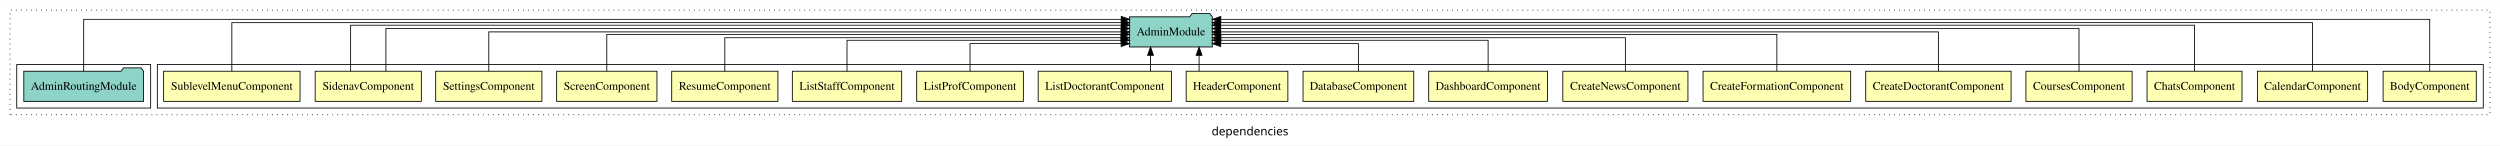
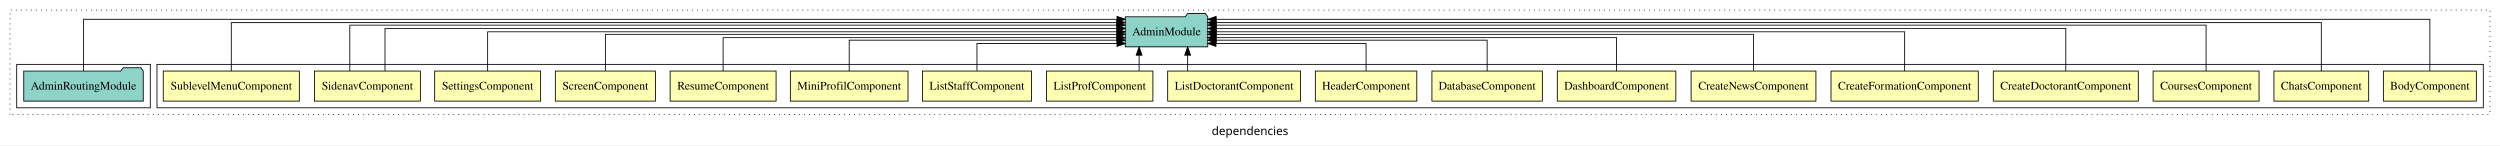
- <svg xmlns="http://www.w3.org/2000/svg" width="2987pt" height="174pt" viewBox="0.00 0.00 2987.00 173.80">
+ <svg xmlns="http://www.w3.org/2000/svg" width="2994pt" height="174pt" viewBox="0.00 0.00 2994.00 173.80">
  <g id="graph0" class="graph" transform="scale(1 1) rotate(0) translate(4 169.8)">
-     <polygon fill="white" stroke="transparent" points="-4,4 -4,-169.8 2983,-169.8 2983,4 -4,4" />
-     <text text-anchor="middle" x="1489.5" y="-8.2" font-family="sans-serif" font-size="14.00">dependencies</text>
+     <polygon fill="white" stroke="transparent" points="-4,4 -4,-169.8 2990,-169.8 2990,4 -4,4" />
+     <text text-anchor="middle" x="1493" y="-8.2" font-family="sans-serif" font-size="14.00">dependencies</text>
    <g id="clust1" class="cluster">
-       <polygon fill="none" stroke="black" stroke-dasharray="1,5" points="8,-32.8 8,-157.8 2971,-157.8 2971,-32.8 8,-32.8" />
+       <polygon fill="none" stroke="black" stroke-dasharray="1,5" points="8,-32.8 8,-157.8 2978,-157.8 2978,-32.8 8,-32.8" />
    </g>
    <g id="clust2" class="cluster">
-       <polygon fill="none" stroke="black" points="184,-40.8 184,-92.8 2963,-92.8 2963,-40.8 184,-40.8" />
+       <polygon fill="none" stroke="black" points="184,-40.8 184,-92.8 2970,-92.8 2970,-40.8 184,-40.8" />
    </g>
    <g id="clust21" class="cluster">
      <polygon fill="none" stroke="black" points="16,-40.8 16,-92.8 176,-92.8 176,-40.8 16,-40.8" />
    </g>
    <g id="node1" class="node">
-       <polygon fill="#ffffb3" stroke="black" points="2954.67,-84.8 2843.33,-84.8 2843.33,-48.8 2954.67,-48.8 2954.67,-84.8" />
-       <text text-anchor="middle" x="2899" y="-62.6" font-family="Times,serif" font-size="14.00">BodyComponent</text>
+       <polygon fill="#ffffb3" stroke="black" points="2961.67,-84.8 2850.33,-84.8 2850.33,-48.8 2961.67,-48.8 2961.67,-84.8" />
+       <text text-anchor="middle" x="2906" y="-62.6" font-family="Times,serif" font-size="14.00">BodyComponent</text>
    </g>
    <g id="node19" class="node">
-       <polygon fill="#8dd3c7" stroke="black" points="1444.44,-149.8 1441.44,-153.8 1420.44,-153.8 1417.44,-149.8 1345.56,-149.8 1345.56,-113.8 1444.44,-113.8 1444.44,-149.8" />
-       <text text-anchor="middle" x="1395" y="-127.6" font-family="Times,serif" font-size="14.00">AdminModule</text>
+       <polygon fill="#8dd3c7" stroke="black" points="1442.44,-149.8 1439.44,-153.8 1418.44,-153.8 1415.44,-149.8 1343.56,-149.8 1343.56,-113.8 1442.44,-113.8 1442.44,-149.8" />
+       <text text-anchor="middle" x="1393" y="-127.6" font-family="Times,serif" font-size="14.00">AdminModule</text>
    </g>
    <g id="edge1" class="edge">
-       <path fill="none" stroke="black" d="M2899,-84.95C2899,-108.56 2899,-146.8 2899,-146.8 2899,-146.8 1454.61,-146.8 1454.61,-146.8" />
-       <polygon fill="black" stroke="black" points="1454.61,-143.3 1444.61,-146.8 1454.61,-150.3 1454.61,-143.3" />
+       <path fill="none" stroke="black" d="M2906,-84.95C2906,-108.56 2906,-146.8 2906,-146.8 2906,-146.8 1452.48,-146.8 1452.48,-146.8" />
+       <polygon fill="black" stroke="black" points="1452.48,-143.3 1442.48,-146.8 1452.48,-150.3 1452.48,-143.3" />
    </g>
    <g id="node2" class="node">
-       <polygon fill="#ffffb3" stroke="black" points="2824.86,-84.8 2693.14,-84.8 2693.14,-48.8 2824.86,-48.8 2824.86,-84.8" />
-       <text text-anchor="middle" x="2759" y="-62.6" font-family="Times,serif" font-size="14.00">CalendarComponent</text>
+       <polygon fill="#ffffb3" stroke="black" points="2832.72,-84.8 2719.28,-84.8 2719.28,-48.8 2832.72,-48.8 2832.72,-84.8" />
+       <text text-anchor="middle" x="2776" y="-62.6" font-family="Times,serif" font-size="14.00">ChatsComponent</text>
    </g>
    <g id="edge2" class="edge">
-       <path fill="none" stroke="black" d="M2759,-84.81C2759,-107.29 2759,-142.8 2759,-142.8 2759,-142.8 1454.35,-142.8 1454.35,-142.8" />
-       <polygon fill="black" stroke="black" points="1454.35,-139.3 1444.35,-142.8 1454.35,-146.3 1454.35,-139.3" />
+       <path fill="none" stroke="black" d="M2776,-84.81C2776,-107.29 2776,-142.8 2776,-142.8 2776,-142.8 1452.22,-142.8 1452.22,-142.8" />
+       <polygon fill="black" stroke="black" points="1452.22,-139.3 1442.22,-142.8 1452.22,-146.3 1452.22,-139.3" />
    </g>
    <g id="node3" class="node">
-       <polygon fill="#ffffb3" stroke="black" points="2674.72,-84.8 2561.28,-84.8 2561.28,-48.8 2674.72,-48.8 2674.72,-84.8" />
-       <text text-anchor="middle" x="2618" y="-62.6" font-family="Times,serif" font-size="14.00">ChatsComponent</text>
+       <polygon fill="#ffffb3" stroke="black" points="2701.44,-84.8 2574.56,-84.8 2574.56,-48.8 2701.44,-48.8 2701.44,-84.8" />
+       <text text-anchor="middle" x="2638" y="-62.6" font-family="Times,serif" font-size="14.00">CoursesComponent</text>
    </g>
    <g id="edge3" class="edge">
-       <path fill="none" stroke="black" d="M2618,-84.84C2618,-106.46 2618,-139.8 2618,-139.8 2618,-139.8 1454.46,-139.8 1454.46,-139.8" />
-       <polygon fill="black" stroke="black" points="1454.46,-136.3 1444.46,-139.8 1454.46,-143.3 1454.46,-136.3" />
+       <path fill="none" stroke="black" d="M2638,-84.84C2638,-106.46 2638,-139.8 2638,-139.8 2638,-139.8 1452.57,-139.8 1452.57,-139.8" />
+       <polygon fill="black" stroke="black" points="1452.57,-136.3 1442.57,-139.8 1452.57,-143.3 1452.57,-136.3" />
    </g>
    <g id="node4" class="node">
-       <polygon fill="#ffffb3" stroke="black" points="2543.44,-84.8 2416.56,-84.8 2416.56,-48.8 2543.44,-48.8 2543.44,-84.8" />
-       <text text-anchor="middle" x="2480" y="-62.6" font-family="Times,serif" font-size="14.00">CoursesComponent</text>
+       <polygon fill="#ffffb3" stroke="black" points="2556.84,-84.8 2383.16,-84.8 2383.16,-48.8 2556.84,-48.8 2556.84,-84.8" />
+       <text text-anchor="middle" x="2470" y="-62.6" font-family="Times,serif" font-size="14.00">CreateDoctorantComponent</text>
    </g>
    <g id="edge4" class="edge">
-       <path fill="none" stroke="black" d="M2480,-84.93C2480,-105.37 2480,-135.8 2480,-135.8 2480,-135.8 1454.44,-135.8 1454.44,-135.8" />
-       <polygon fill="black" stroke="black" points="1454.44,-132.3 1444.44,-135.8 1454.44,-139.3 1454.44,-132.3" />
+       <path fill="none" stroke="black" d="M2470,-84.93C2470,-105.37 2470,-135.8 2470,-135.8 2470,-135.8 1452.43,-135.8 1452.43,-135.8" />
+       <polygon fill="black" stroke="black" points="1452.43,-132.3 1442.43,-135.8 1452.43,-139.3 1452.43,-132.3" />
    </g>
    <g id="node5" class="node">
-       <polygon fill="#ffffb3" stroke="black" points="2398.84,-84.8 2225.16,-84.8 2225.16,-48.8 2398.84,-48.8 2398.84,-84.8" />
-       <text text-anchor="middle" x="2312" y="-62.6" font-family="Times,serif" font-size="14.00">CreateDoctorantComponent</text>
+       <polygon fill="#ffffb3" stroke="black" points="2365.19,-84.8 2188.81,-84.8 2188.81,-48.8 2365.19,-48.8 2365.19,-84.8" />
+       <text text-anchor="middle" x="2277" y="-62.6" font-family="Times,serif" font-size="14.00">CreateFormationComponent</text>
    </g>
    <g id="edge5" class="edge">
-       <path fill="none" stroke="black" d="M2312,-84.91C2312,-104.14 2312,-131.8 2312,-131.8 2312,-131.8 1454.3,-131.8 1454.3,-131.8" />
-       <polygon fill="black" stroke="black" points="1454.3,-128.3 1444.3,-131.8 1454.3,-135.3 1454.3,-128.3" />
+       <path fill="none" stroke="black" d="M2277,-84.91C2277,-104.14 2277,-131.8 2277,-131.8 2277,-131.8 1452.42,-131.8 1452.42,-131.8" />
+       <polygon fill="black" stroke="black" points="1452.42,-128.3 1442.42,-131.8 1452.42,-135.3 1452.42,-128.3" />
    </g>
    <g id="node6" class="node">
-       <polygon fill="#ffffb3" stroke="black" points="2207.19,-84.8 2030.81,-84.8 2030.81,-48.8 2207.19,-48.8 2207.19,-84.8" />
-       <text text-anchor="middle" x="2119" y="-62.6" font-family="Times,serif" font-size="14.00">CreateFormationComponent</text>
+       <polygon fill="#ffffb3" stroke="black" points="2170.75,-84.8 2021.25,-84.8 2021.25,-48.8 2170.75,-48.8 2170.75,-84.8" />
+       <text text-anchor="middle" x="2096" y="-62.6" font-family="Times,serif" font-size="14.00">CreateNewsComponent</text>
    </g>
    <g id="edge6" class="edge">
-       <path fill="none" stroke="black" d="M2119,-85.07C2119,-103.36 2119,-128.8 2119,-128.8 2119,-128.8 1454.48,-128.8 1454.48,-128.8" />
-       <polygon fill="black" stroke="black" points="1454.48,-125.3 1444.48,-128.8 1454.48,-132.3 1454.48,-125.3" />
+       <path fill="none" stroke="black" d="M2096,-85.07C2096,-103.36 2096,-128.8 2096,-128.8 2096,-128.8 1452.43,-128.8 1452.43,-128.8" />
+       <polygon fill="black" stroke="black" points="1452.43,-125.3 1442.43,-128.8 1452.43,-132.3 1452.43,-125.3" />
    </g>
    <g id="node7" class="node">
-       <polygon fill="#ffffb3" stroke="black" points="2012.75,-84.8 1863.25,-84.8 1863.25,-48.8 2012.75,-48.8 2012.75,-84.8" />
-       <text text-anchor="middle" x="1938" y="-62.6" font-family="Times,serif" font-size="14.00">CreateNewsComponent</text>
+       <polygon fill="#ffffb3" stroke="black" points="2002.98,-84.8 1861.02,-84.8 1861.02,-48.8 2002.98,-48.8 2002.98,-84.8" />
+       <text text-anchor="middle" x="1932" y="-62.6" font-family="Times,serif" font-size="14.00">DashboardComponent</text>
    </g>
    <g id="edge7" class="edge">
-       <path fill="none" stroke="black" d="M1938,-84.83C1938,-101.86 1938,-124.8 1938,-124.8 1938,-124.8 1454.63,-124.8 1454.63,-124.8" />
-       <polygon fill="black" stroke="black" points="1454.63,-121.3 1444.63,-124.8 1454.63,-128.3 1454.63,-121.3" />
+       <path fill="none" stroke="black" d="M1932,-84.83C1932,-101.86 1932,-124.8 1932,-124.8 1932,-124.8 1452.26,-124.8 1452.26,-124.8" />
+       <polygon fill="black" stroke="black" points="1452.26,-121.3 1442.26,-124.8 1452.26,-128.3 1452.26,-121.3" />
    </g>
    <g id="node8" class="node">
-       <polygon fill="#ffffb3" stroke="black" points="1844.98,-84.8 1703.02,-84.8 1703.02,-48.8 1844.98,-48.8 1844.98,-84.8" />
-       <text text-anchor="middle" x="1774" y="-62.6" font-family="Times,serif" font-size="14.00">DashboardComponent</text>
+       <polygon fill="#ffffb3" stroke="black" points="1843.14,-84.8 1710.86,-84.8 1710.86,-48.8 1843.14,-48.8 1843.14,-84.8" />
+       <text text-anchor="middle" x="1777" y="-62.6" font-family="Times,serif" font-size="14.00">DatabaseComponent</text>
    </g>
    <g id="edge8" class="edge">
-       <path fill="none" stroke="black" d="M1774,-84.81C1774,-100.85 1774,-121.8 1774,-121.8 1774,-121.8 1454.55,-121.8 1454.55,-121.8" />
-       <polygon fill="black" stroke="black" points="1454.55,-118.3 1444.55,-121.8 1454.55,-125.3 1454.55,-118.3" />
+       <path fill="none" stroke="black" d="M1777,-84.81C1777,-100.85 1777,-121.8 1777,-121.8 1777,-121.8 1452.42,-121.8 1452.42,-121.8" />
+       <polygon fill="black" stroke="black" points="1452.42,-118.3 1442.42,-121.8 1452.42,-125.3 1452.42,-118.3" />
    </g>
    <g id="node9" class="node">
-       <polygon fill="#ffffb3" stroke="black" points="1685.14,-84.8 1552.86,-84.8 1552.86,-48.8 1685.14,-48.8 1685.14,-84.8" />
-       <text text-anchor="middle" x="1619" y="-62.6" font-family="Times,serif" font-size="14.00">DatabaseComponent</text>
+       <polygon fill="#ffffb3" stroke="black" points="1692.75,-84.8 1571.25,-84.8 1571.25,-48.8 1692.75,-48.8 1692.75,-84.8" />
+       <text text-anchor="middle" x="1632" y="-62.6" font-family="Times,serif" font-size="14.00">HeaderComponent</text>
    </g>
    <g id="edge9" class="edge">
-       <path fill="none" stroke="black" d="M1619,-84.92C1619,-99.58 1619,-117.8 1619,-117.8 1619,-117.8 1454.44,-117.8 1454.44,-117.8" />
-       <polygon fill="black" stroke="black" points="1454.44,-114.3 1444.44,-117.8 1454.44,-121.3 1454.44,-114.3" />
+       <path fill="none" stroke="black" d="M1632,-84.92C1632,-99.58 1632,-117.8 1632,-117.8 1632,-117.8 1452.23,-117.8 1452.23,-117.8" />
+       <polygon fill="black" stroke="black" points="1452.23,-114.3 1442.23,-117.8 1452.23,-121.3 1452.23,-114.3" />
    </g>
    <g id="node10" class="node">
-       <polygon fill="#ffffb3" stroke="black" points="1534.75,-84.8 1413.25,-84.8 1413.25,-48.8 1534.75,-48.8 1534.75,-84.8" />
-       <text text-anchor="middle" x="1474" y="-62.6" font-family="Times,serif" font-size="14.00">HeaderComponent</text>
+       <polygon fill="#ffffb3" stroke="black" points="1553.59,-84.8 1394.41,-84.8 1394.41,-48.8 1553.59,-48.8 1553.59,-84.8" />
+       <text text-anchor="middle" x="1474" y="-62.6" font-family="Times,serif" font-size="14.00">ListDoctorantComponent</text>
    </g>
    <g id="edge10" class="edge">
-       <path fill="none" stroke="black" d="M1428.67,-84.91C1428.67,-84.91 1428.67,-103.79 1428.67,-103.79" />
-       <polygon fill="black" stroke="black" points="1425.17,-103.79 1428.67,-113.79 1432.17,-103.79 1425.17,-103.79" />
+       <path fill="none" stroke="black" d="M1418.34,-84.91C1418.34,-84.91 1418.34,-103.79 1418.34,-103.79" />
+       <polygon fill="black" stroke="black" points="1414.84,-103.79 1418.34,-113.79 1421.84,-103.79 1414.84,-103.79" />
    </g>
    <g id="node11" class="node">
-       <polygon fill="#ffffb3" stroke="black" points="1395.59,-84.8 1236.41,-84.8 1236.41,-48.8 1395.59,-48.8 1395.59,-84.8" />
-       <text text-anchor="middle" x="1316" y="-62.6" font-family="Times,serif" font-size="14.00">ListDoctorantComponent</text>
+       <polygon fill="#ffffb3" stroke="black" points="1376.72,-84.8 1249.28,-84.8 1249.28,-48.8 1376.72,-48.8 1376.72,-84.8" />
+       <text text-anchor="middle" x="1313" y="-62.6" font-family="Times,serif" font-size="14.00">ListProfComponent</text>
    </g>
    <g id="edge11" class="edge">
-       <path fill="none" stroke="black" d="M1370.66,-84.91C1370.66,-84.91 1370.66,-103.79 1370.66,-103.79" />
-       <polygon fill="black" stroke="black" points="1367.16,-103.79 1370.66,-113.79 1374.16,-103.79 1367.16,-103.79" />
+       <path fill="none" stroke="black" d="M1360.19,-84.91C1360.19,-84.91 1360.19,-103.79 1360.19,-103.79" />
+       <polygon fill="black" stroke="black" points="1356.69,-103.79 1360.19,-113.79 1363.69,-103.79 1356.69,-103.79" />
    </g>
    <g id="node12" class="node">
-       <polygon fill="#ffffb3" stroke="black" points="1218.72,-84.8 1091.28,-84.8 1091.28,-48.8 1218.72,-48.8 1218.72,-84.8" />
-       <text text-anchor="middle" x="1155" y="-62.6" font-family="Times,serif" font-size="14.00">ListProfComponent</text>
+       <polygon fill="#ffffb3" stroke="black" points="1231.32,-84.8 1100.68,-84.8 1100.68,-48.8 1231.32,-48.8 1231.32,-84.8" />
+       <text text-anchor="middle" x="1166" y="-62.6" font-family="Times,serif" font-size="14.00">ListStaffComponent</text>
    </g>
    <g id="edge12" class="edge">
-       <path fill="none" stroke="black" d="M1155,-84.92C1155,-99.58 1155,-117.8 1155,-117.8 1155,-117.8 1335.56,-117.8 1335.56,-117.8" />
-       <polygon fill="black" stroke="black" points="1335.56,-121.3 1345.56,-117.8 1335.56,-114.3 1335.56,-121.3" />
+       <path fill="none" stroke="black" d="M1166,-84.92C1166,-99.58 1166,-117.8 1166,-117.8 1166,-117.8 1333.74,-117.8 1333.74,-117.8" />
+       <polygon fill="black" stroke="black" points="1333.74,-121.3 1343.74,-117.8 1333.74,-114.3 1333.74,-121.3" />
    </g>
    <g id="node13" class="node">
-       <polygon fill="#ffffb3" stroke="black" points="1073.32,-84.8 942.68,-84.8 942.68,-48.8 1073.32,-48.8 1073.32,-84.8" />
-       <text text-anchor="middle" x="1008" y="-62.6" font-family="Times,serif" font-size="14.00">ListStaffComponent</text>
+       <polygon fill="#ffffb3" stroke="black" points="1083.45,-84.8 942.55,-84.8 942.55,-48.8 1083.45,-48.8 1083.45,-84.8" />
+       <text text-anchor="middle" x="1013" y="-62.6" font-family="Times,serif" font-size="14.00">MiniProfilComponent</text>
    </g>
    <g id="edge13" class="edge">
-       <path fill="none" stroke="black" d="M1008,-84.81C1008,-100.85 1008,-121.8 1008,-121.8 1008,-121.8 1335.59,-121.8 1335.59,-121.8" />
-       <polygon fill="black" stroke="black" points="1335.59,-125.3 1345.59,-121.8 1335.59,-118.3 1335.59,-125.3" />
+       <path fill="none" stroke="black" d="M1013,-84.81C1013,-100.85 1013,-121.8 1013,-121.8 1013,-121.8 1333.71,-121.8 1333.71,-121.8" />
+       <polygon fill="black" stroke="black" points="1333.71,-125.3 1343.71,-121.8 1333.71,-118.3 1333.71,-125.3" />
    </g>
    <g id="node14" class="node">
      <polygon fill="#ffffb3" stroke="black" points="925.44,-84.8 798.56,-84.8 798.56,-48.8 925.44,-48.8 925.44,-84.8" />
      <text text-anchor="middle" x="862" y="-62.6" font-family="Times,serif" font-size="14.00">ResumeComponent</text>
    </g>
    <g id="edge14" class="edge">
-       <path fill="none" stroke="black" d="M862,-84.83C862,-101.86 862,-124.8 862,-124.8 862,-124.8 1335.34,-124.8 1335.34,-124.8" />
-       <polygon fill="black" stroke="black" points="1335.34,-128.3 1345.34,-124.8 1335.34,-121.3 1335.34,-128.3" />
+       <path fill="none" stroke="black" d="M862,-84.83C862,-101.86 862,-124.8 862,-124.8 862,-124.8 1333.52,-124.8 1333.52,-124.8" />
+       <polygon fill="black" stroke="black" points="1333.52,-128.3 1343.52,-124.8 1333.52,-121.3 1333.52,-128.3" />
    </g>
    <g id="node15" class="node">
      <polygon fill="#ffffb3" stroke="black" points="780.92,-84.8 661.08,-84.8 661.08,-48.8 780.92,-48.8 780.92,-84.8" />
      <text text-anchor="middle" x="721" y="-62.6" font-family="Times,serif" font-size="14.00">ScreenComponent</text>
    </g>
    <g id="edge15" class="edge">
-       <path fill="none" stroke="black" d="M721,-85.07C721,-103.36 721,-128.8 721,-128.8 721,-128.8 1335.71,-128.8 1335.71,-128.8" />
-       <polygon fill="black" stroke="black" points="1335.71,-132.3 1345.71,-128.8 1335.71,-125.3 1335.71,-132.3" />
+       <path fill="none" stroke="black" d="M721,-85.07C721,-103.36 721,-128.8 721,-128.8 721,-128.8 1333.59,-128.8 1333.59,-128.8" />
+       <polygon fill="black" stroke="black" points="1333.59,-132.3 1343.59,-128.8 1333.59,-125.3 1333.59,-132.3" />
    </g>
    <g id="node16" class="node">
      <polygon fill="#ffffb3" stroke="black" points="643.45,-84.8 516.55,-84.8 516.55,-48.8 643.45,-48.8 643.45,-84.8" />
      <text text-anchor="middle" x="580" y="-62.6" font-family="Times,serif" font-size="14.00">SettingsComponent</text>
    </g>
    <g id="edge16" class="edge">
-       <path fill="none" stroke="black" d="M580,-84.91C580,-104.14 580,-131.8 580,-131.8 580,-131.8 1335.55,-131.8 1335.55,-131.8" />
-       <polygon fill="black" stroke="black" points="1335.55,-135.3 1345.55,-131.8 1335.55,-128.3 1335.55,-135.3" />
+       <path fill="none" stroke="black" d="M580,-84.91C580,-104.14 580,-131.8 580,-131.8 580,-131.8 1333.67,-131.8 1333.67,-131.8" />
+       <polygon fill="black" stroke="black" points="1333.67,-135.3 1343.67,-131.8 1333.67,-128.3 1333.67,-135.3" />
    </g>
    <g id="node17" class="node">
      <polygon fill="#ffffb3" stroke="black" points="499.44,-84.8 372.56,-84.8 372.56,-48.8 499.44,-48.8 499.44,-84.8" />
      <text text-anchor="middle" x="436" y="-62.6" font-family="Times,serif" font-size="14.00">SidenavComponent</text>
    </g>
    <g id="edge17" class="edge">
-       <path fill="none" stroke="black" d="M414.93,-84.84C414.93,-106.46 414.93,-139.8 414.93,-139.8 414.93,-139.8 1335.73,-139.8 1335.73,-139.8" />
-       <polygon fill="black" stroke="black" points="1335.73,-143.3 1345.73,-139.8 1335.73,-136.3 1335.73,-143.3" />
+       <path fill="none" stroke="black" d="M414.93,-84.84C414.93,-106.46 414.93,-139.8 414.93,-139.8 414.93,-139.8 1333.49,-139.8 1333.49,-139.8" />
+       <polygon fill="black" stroke="black" points="1333.49,-143.3 1343.49,-139.8 1333.49,-136.3 1333.49,-143.3" />
    </g>
    <g id="edge18" class="edge">
-       <path fill="none" stroke="black" d="M457.07,-84.93C457.07,-105.37 457.07,-135.8 457.07,-135.8 457.07,-135.8 1335.56,-135.8 1335.56,-135.8" />
-       <polygon fill="black" stroke="black" points="1335.56,-139.3 1345.56,-135.8 1335.56,-132.3 1335.56,-139.3" />
+       <path fill="none" stroke="black" d="M457.07,-84.93C457.07,-105.37 457.07,-135.8 457.07,-135.8 457.07,-135.8 1333.67,-135.8 1333.67,-135.8" />
+       <polygon fill="black" stroke="black" points="1333.67,-139.3 1343.67,-135.8 1333.67,-132.3 1333.67,-139.3" />
    </g>
    <g id="node18" class="node">
      <polygon fill="#ffffb3" stroke="black" points="354.49,-84.8 191.51,-84.8 191.51,-48.8 354.49,-48.8 354.49,-84.8" />
      <text text-anchor="middle" x="273" y="-62.6" font-family="Times,serif" font-size="14.00">SublevelMenuComponent</text>
    </g>
    <g id="edge19" class="edge">
-       <path fill="none" stroke="black" d="M273,-84.81C273,-107.29 273,-142.8 273,-142.8 273,-142.8 1335.71,-142.8 1335.71,-142.8" />
-       <polygon fill="black" stroke="black" points="1335.71,-146.3 1345.71,-142.8 1335.71,-139.3 1335.71,-146.3" />
+       <path fill="none" stroke="black" d="M273,-84.81C273,-107.29 273,-142.8 273,-142.8 273,-142.8 1333.43,-142.8 1333.43,-142.8" />
+       <polygon fill="black" stroke="black" points="1333.43,-146.3 1343.43,-142.8 1333.43,-139.3 1333.43,-146.3" />
    </g>
    <g id="node20" class="node">
      <polygon fill="#8dd3c7" stroke="black" points="167.56,-84.8 164.56,-88.8 143.56,-88.8 140.56,-84.8 24.44,-84.8 24.44,-48.8 167.56,-48.8 167.56,-84.8" />
      <text text-anchor="middle" x="96" y="-62.6" font-family="Times,serif" font-size="14.00">AdminRoutingModule</text>
    </g>
    <g id="edge20" class="edge">
-       <path fill="none" stroke="black" d="M96,-84.95C96,-108.56 96,-146.8 96,-146.8 96,-146.8 1335.66,-146.8 1335.66,-146.8" />
-       <polygon fill="black" stroke="black" points="1335.66,-150.3 1345.66,-146.8 1335.66,-143.3 1335.66,-150.3" />
+       <path fill="none" stroke="black" d="M96,-84.95C96,-108.56 96,-146.8 96,-146.8 96,-146.8 1333.74,-146.8 1333.74,-146.8" />
+       <polygon fill="black" stroke="black" points="1333.74,-150.3 1343.74,-146.8 1333.74,-143.3 1333.74,-150.3" />
    </g>
  </g>
</svg>
